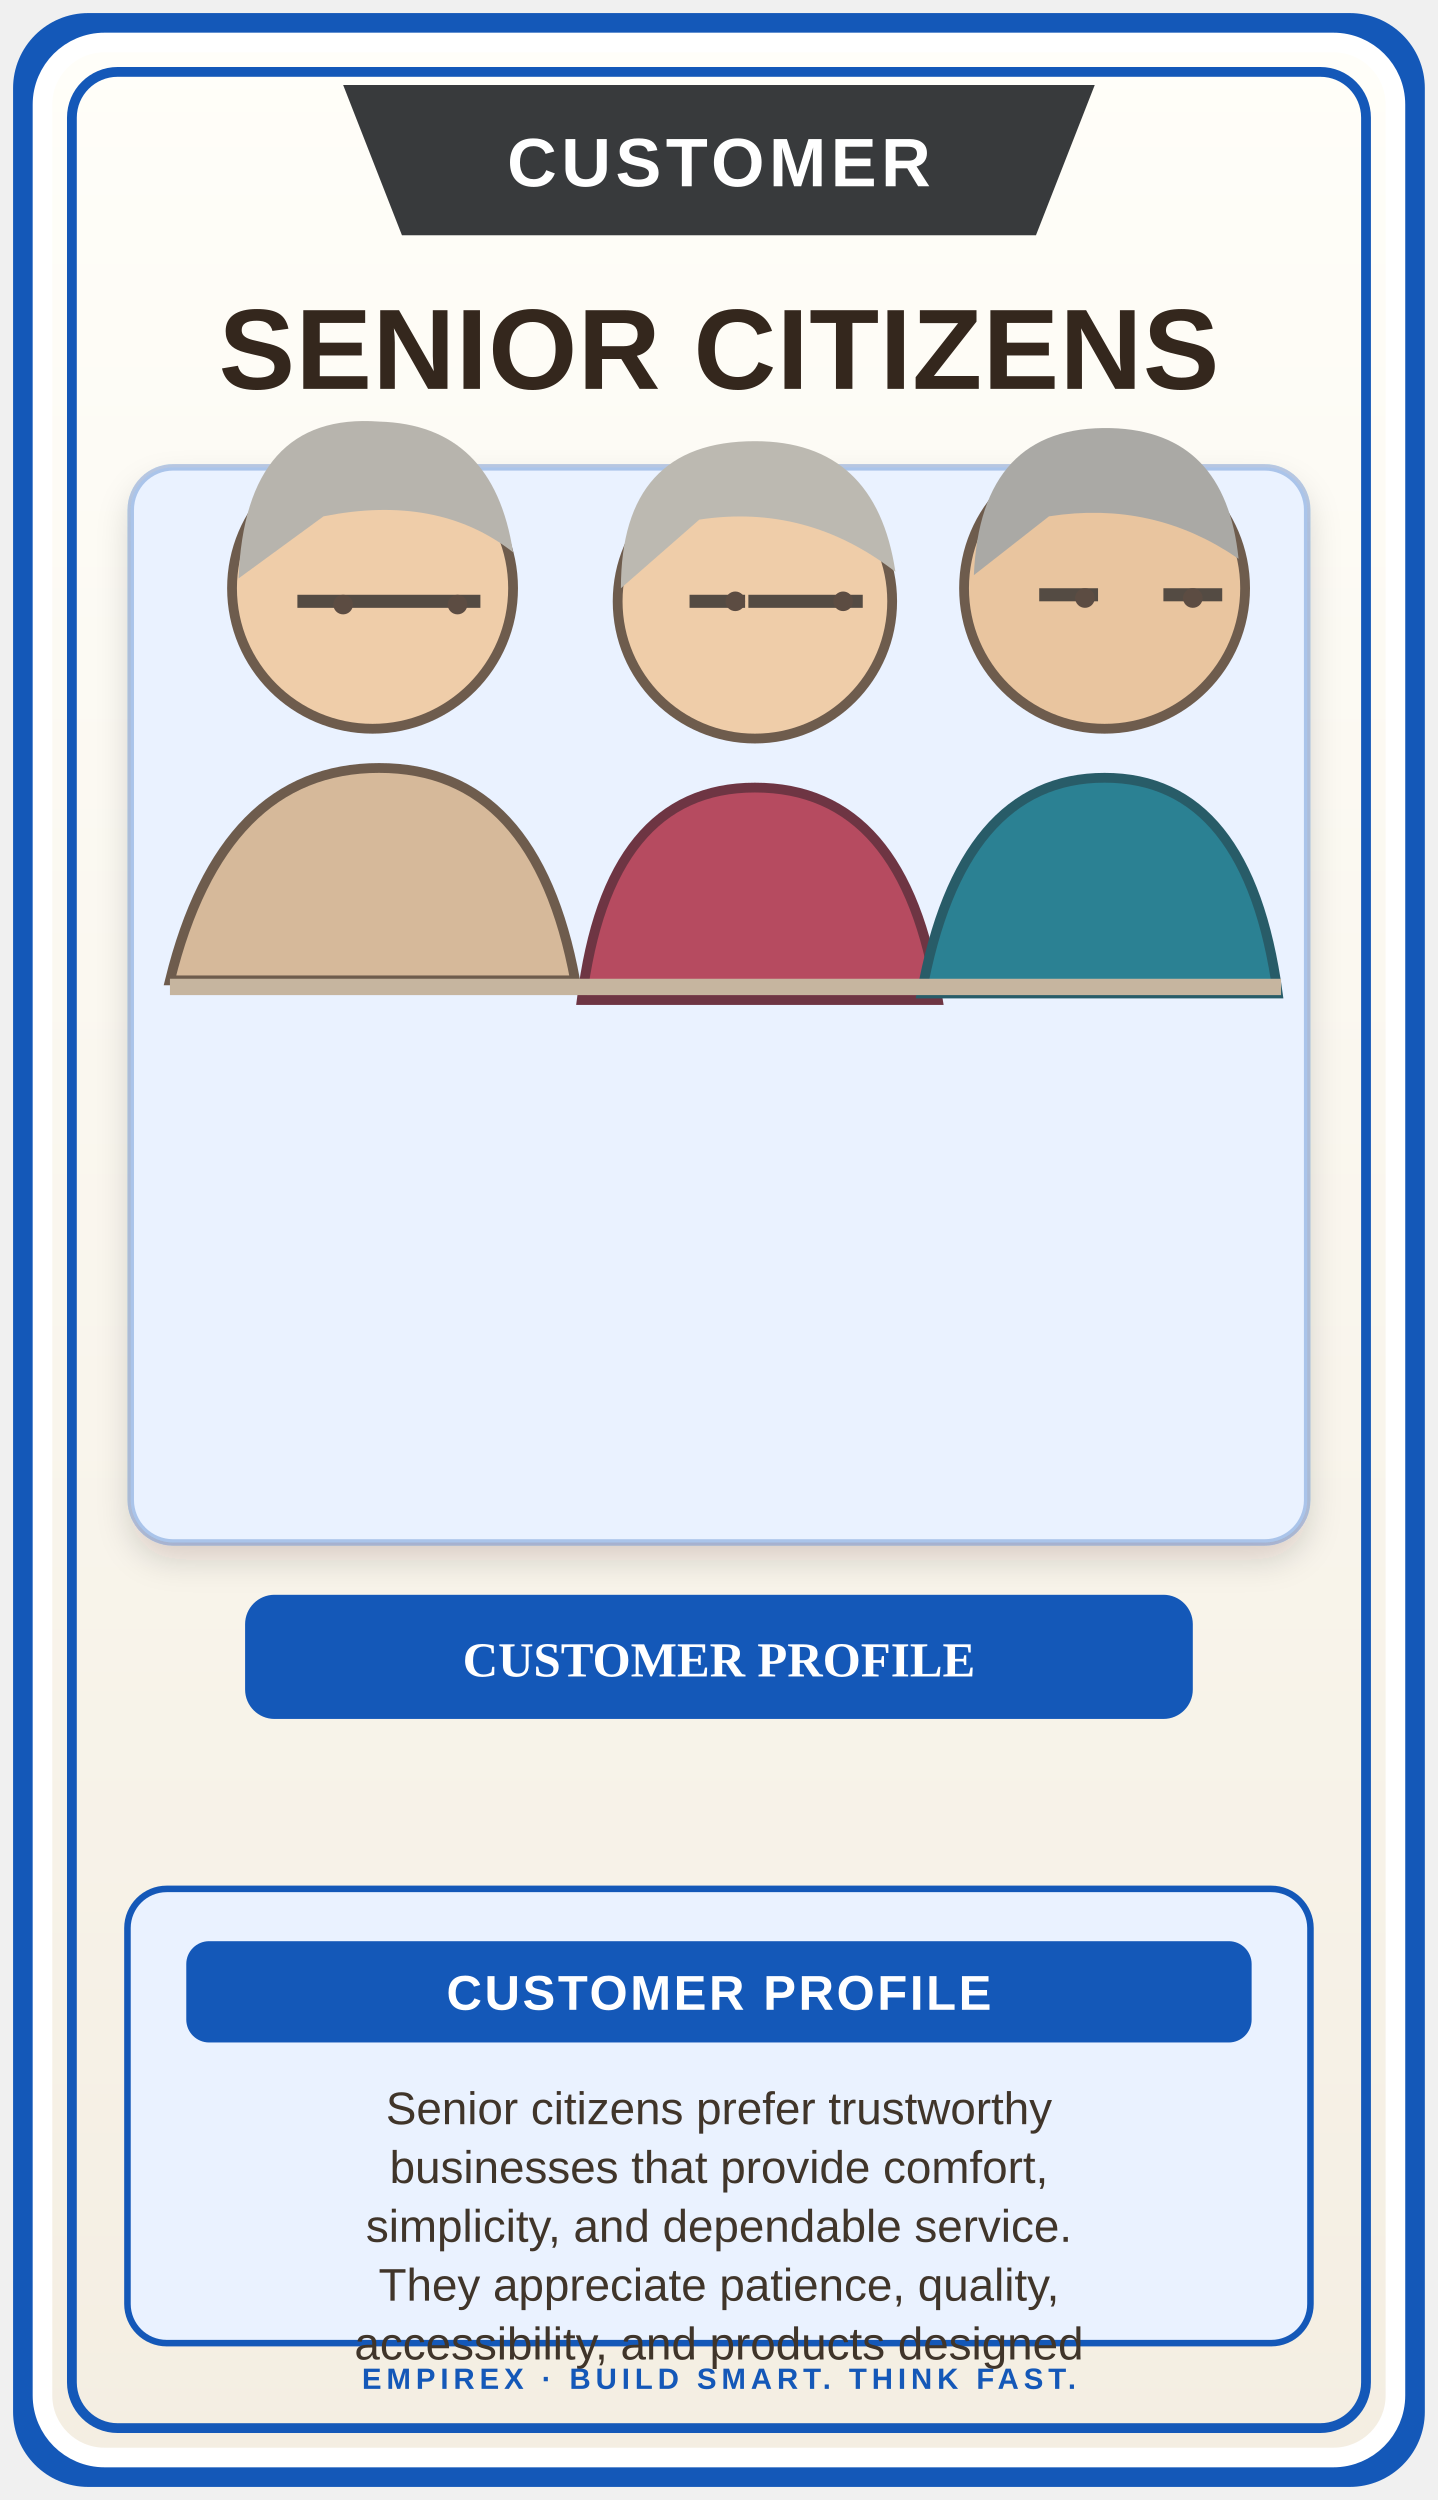
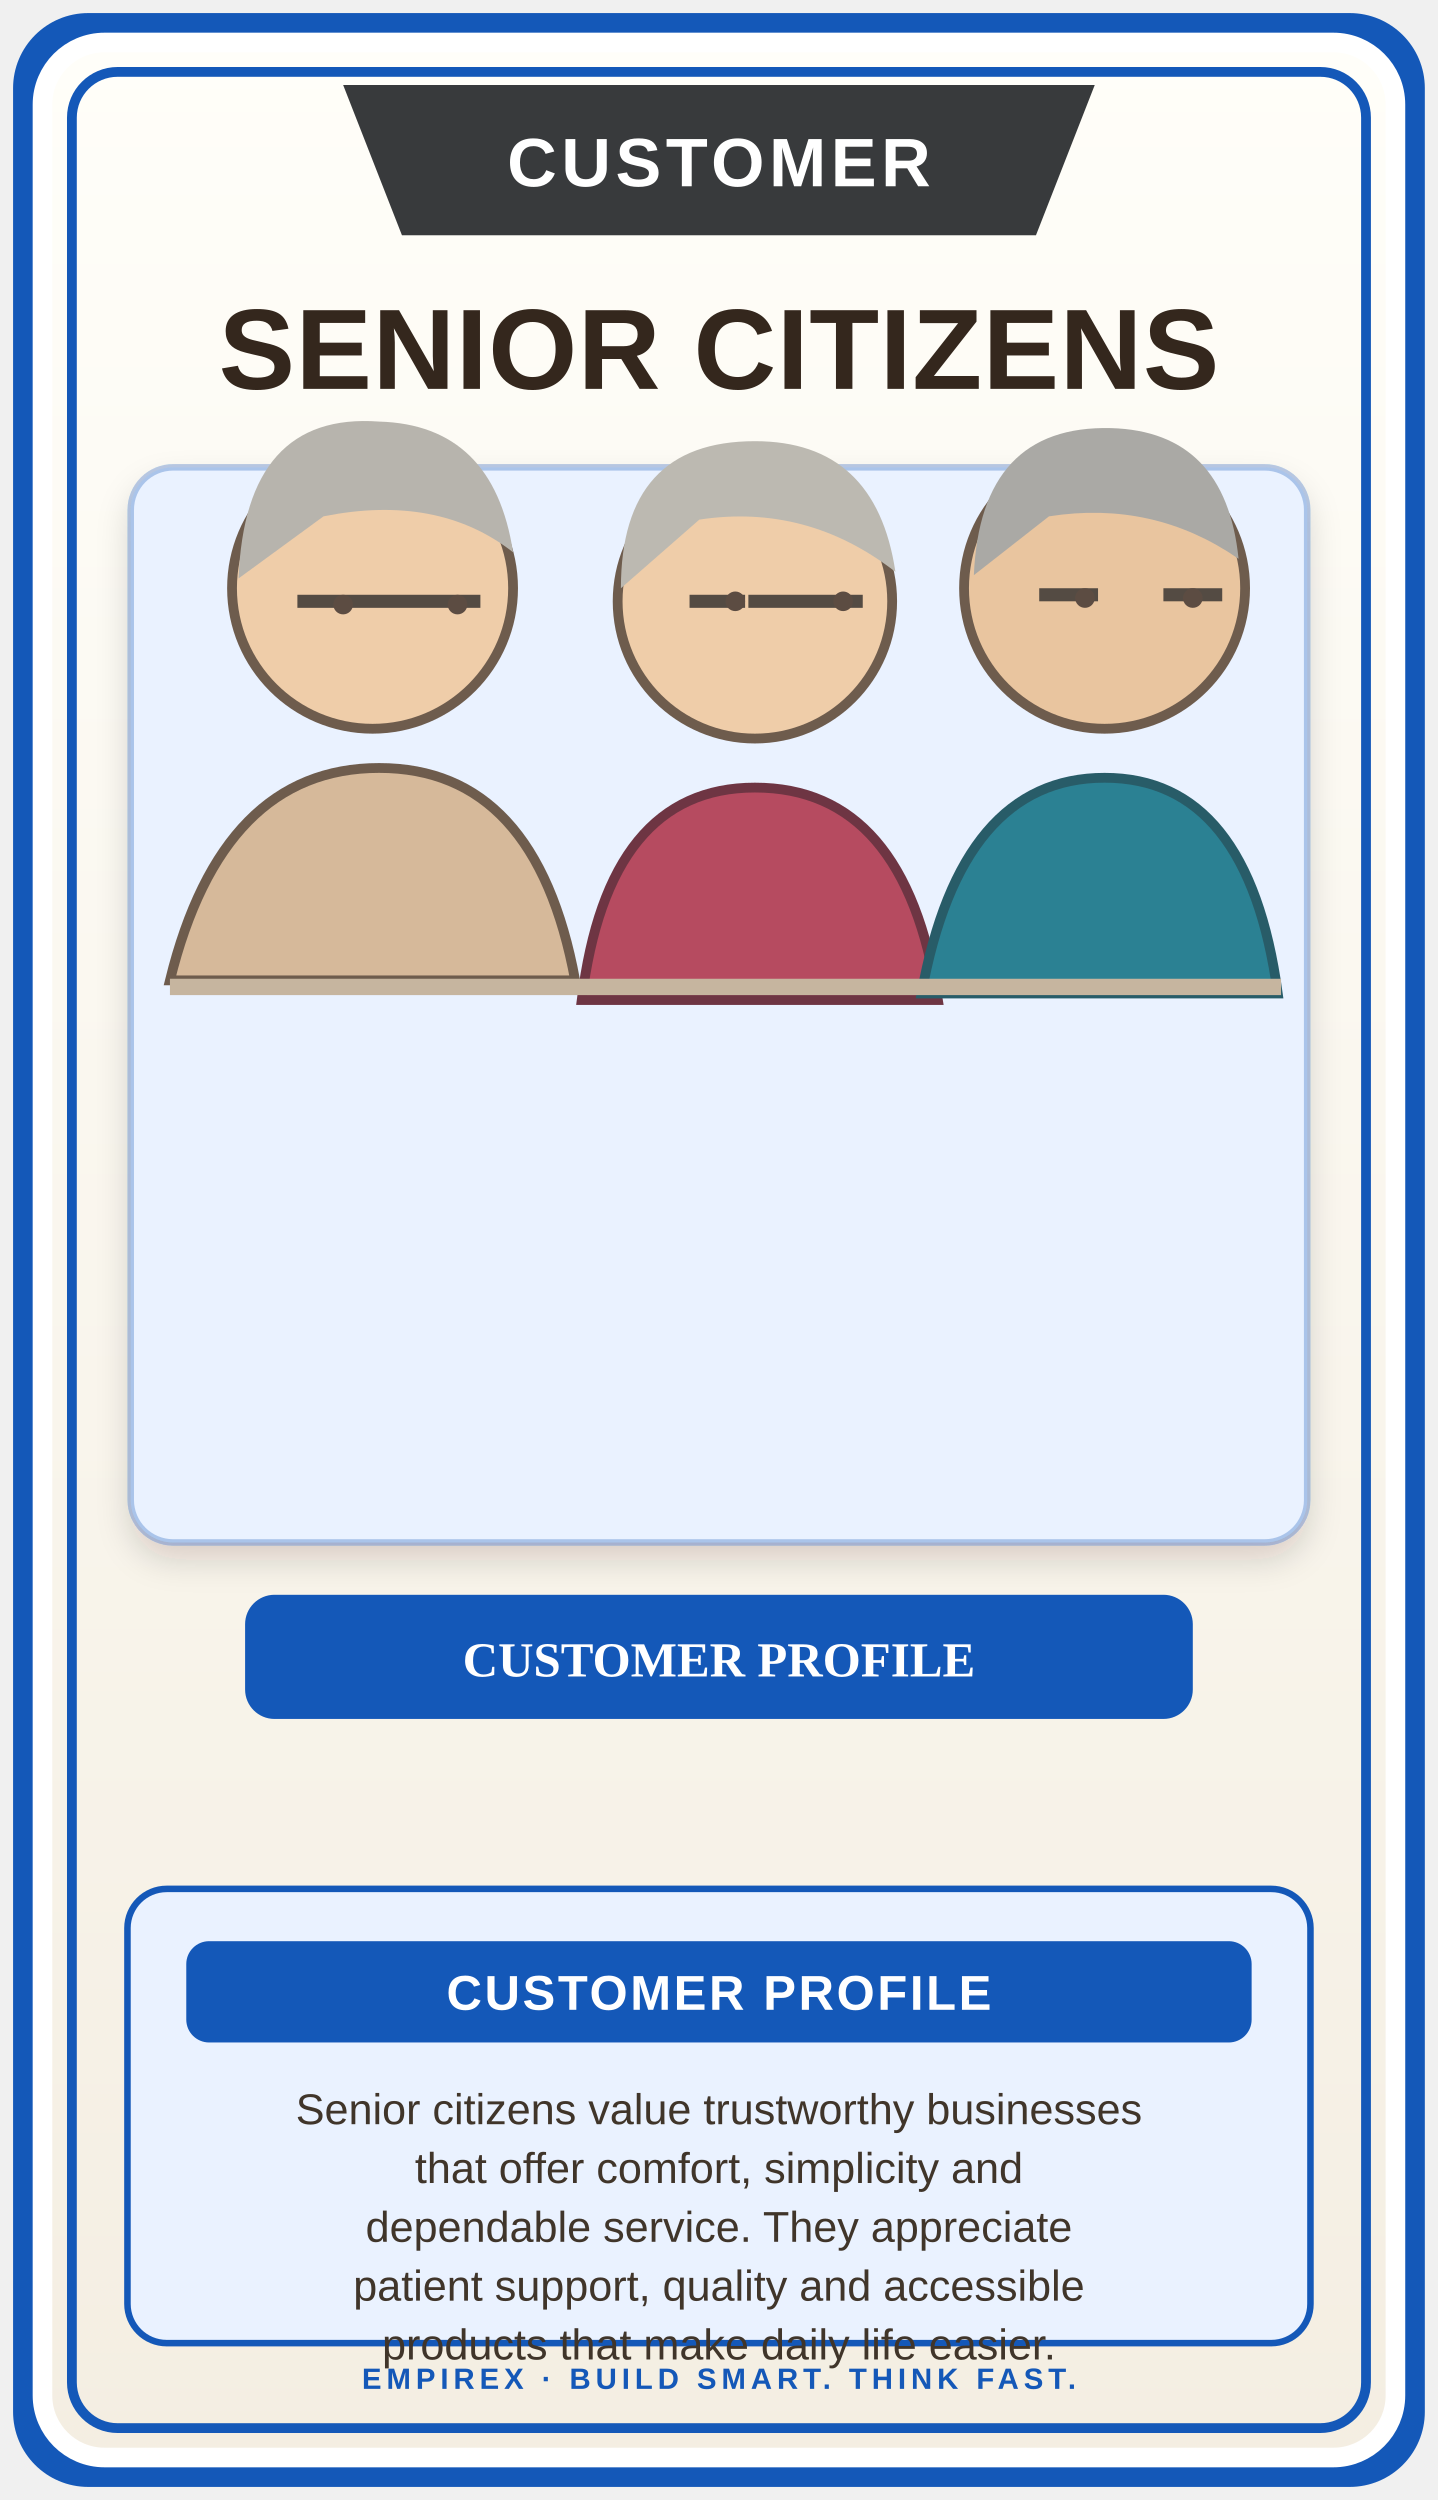
<svg xmlns="http://www.w3.org/2000/svg" width="440" height="765" viewBox="0 0 440 765" role="img" aria-label="CUSTOMER: SENIOR CITIZENS">
  <defs>
    <linearGradient id="paper" x2="0" y2="1">
      <stop stop-color="#fffef9" />
      <stop offset="1" stop-color="#f4eee2" />
    </linearGradient>
    <filter id="shadow" x="-20%" y="-20%" width="140%" height="140%">
      <feDropShadow dx="0" dy="5" stdDeviation="5" flood-color="#24180f" flood-opacity=".16" />
    </filter>
  </defs>
  <rect x="4" y="4" width="432" height="757" rx="23" fill="#1458b8" />
  <rect x="13" y="13" width="414" height="739" rx="19" fill="url(#paper)" stroke="#fff" stroke-width="6" />
  <rect x="22" y="22" width="396" height="721" rx="14" fill="none" stroke="#1458b8" stroke-width="3" />
  <path d="M105 26h230l-18 46H123Z" fill="#383a3c" />
  <text x="220" y="57" text-anchor="middle" font-family="Arial,Helvetica,sans-serif" font-size="21" font-weight="800" letter-spacing="1.4" fill="#fff">CUSTOMER</text>
  <text x="220" y="119" text-anchor="middle" font-family="Arial,Helvetica,sans-serif" font-size="35" font-weight="900" letter-spacing=".2" fill="#34271d">SENIOR CITIZENS</text>
  <rect x="40" y="143" width="360" height="329" rx="13" fill="#eaf2ff" stroke="#1458b8" stroke-opacity=".3" stroke-width="2" filter="url(#shadow)" />
  <g transform="translate(0 0)">
    <path d="M52 300 Q68 235 116 235 Q164 235 176 300Z" fill="#d6b99a" stroke="#6e5c4d" stroke-width="3" />
    <circle cx="114" cy="180" r="43" fill="#efcda9" stroke="#6e5c4d" stroke-width="3" />
    <path d="M73 177 Q75 126 116 129 Q151 130 157 169 Q134 151 99 158Z" fill="#b7b4ad" />
    <path d="M178 306 Q186 241 231 241 Q277 241 287 306Z" fill="#b64b60" stroke="#6e3543" stroke-width="3" />
    <circle cx="231" cy="184" r="42" fill="#efcda9" stroke="#6e5c4d" stroke-width="3" />
    <path d="M190 180 Q190 135 231 135 Q268 135 274 175 Q247 154 214 159Z" fill="#bcb9b1" />
    <path d="M282 304 Q294 238 338 238 Q382 238 391 304Z" fill="#2b8193" stroke="#285c68" stroke-width="3" />
    <circle cx="338" cy="180" r="43" fill="#e9c59f" stroke="#6e5c4d" stroke-width="3" />
    <path d="M298 176 Q300 130 340 131 Q375 132 379 171 Q353 153 321 158Z" fill="#aaa9a5" />
    <g fill="none" stroke="#544b43" stroke-width="4">
      <path d="M91 184h18m20 0h18M109 184h20M211 184h17m18 0h18M229 184h20M318 182h18m20 0h18" />
    </g>
    <g fill="#5c4c42">
      <circle cx="105" cy="185" r="3" />
      <circle cx="140" cy="185" r="3" />
      <circle cx="225" cy="184" r="3" />
      <circle cx="258" cy="184" r="3" />
      <circle cx="332" cy="183" r="3" />
      <circle cx="365" cy="183" r="3" />
    </g>
    <path d="M52 302h340" stroke="#c6b59f" stroke-width="5" />
  </g>
  <g>
    <rect x="75" y="488" width="290" height="38" rx="9" fill="#1458b8" />
    <text x="220" y="513" font-size="15" font-weight="700" fill="#fff" text-anchor="middle">CUSTOMER PROFILE</text>
  </g>
  <rect x="39" y="578" width="362" height="139" rx="12" fill="#eaf2ff" stroke="#1458b8" stroke-width="2" />
  <rect x="57" y="594" width="326" height="31" rx="7" fill="#1458b8" />
  <text x="220" y="615" text-anchor="middle" font-family="Arial,Helvetica,sans-serif" font-size="15" font-weight="800" letter-spacing=".8" fill="#fff">CUSTOMER PROFILE</text>
-   <text x="220" y="651" text-anchor="middle" font-family="Arial,Helvetica,sans-serif" font-size="15.2" font-weight="600" fill="#3c3026" />
-   <text x="220" y="650" text-anchor="middle" font-family="Arial,Helvetica,sans-serif" font-size="14" fill="#40352a">Senior citizens prefer trustworthy</text>
-   <text x="220" y="668" text-anchor="middle" font-family="Arial,Helvetica,sans-serif" font-size="14" fill="#40352a">businesses that provide comfort,</text>
-   <text x="220" y="686" text-anchor="middle" font-family="Arial,Helvetica,sans-serif" font-size="14" fill="#40352a">simplicity, and dependable service.</text>
-   <text x="220" y="704" text-anchor="middle" font-family="Arial,Helvetica,sans-serif" font-size="14" fill="#40352a">They appreciate patience, quality,</text>
-   <text x="220" y="722" text-anchor="middle" font-family="Arial,Helvetica,sans-serif" font-size="14" fill="#40352a">accessibility, and products designed</text>
+   <text x="220" y="650" text-anchor="middle" font-family="Arial,Helvetica,sans-serif" font-size="13.2" fill="#40352a">Senior citizens value trustworthy businesses</text>
+   <text x="220" y="668" text-anchor="middle" font-family="Arial,Helvetica,sans-serif" font-size="13.2" fill="#40352a">that offer comfort, simplicity and</text>
+   <text x="220" y="686" text-anchor="middle" font-family="Arial,Helvetica,sans-serif" font-size="13.2" fill="#40352a">dependable service. They appreciate</text>
+   <text x="220" y="704" text-anchor="middle" font-family="Arial,Helvetica,sans-serif" font-size="13.2" fill="#40352a">patient support, quality and accessible</text>
+   <text x="220" y="722" text-anchor="middle" font-family="Arial,Helvetica,sans-serif" font-size="13.2" fill="#40352a">products that make daily life easier.</text>
  <text x="220" y="731" text-anchor="middle" font-family="Arial,Helvetica,sans-serif" font-size="9" font-weight="700" letter-spacing="1.5" fill="#1458b8">EMPIREX · BUILD SMART. THINK FAST.</text>
</svg>
